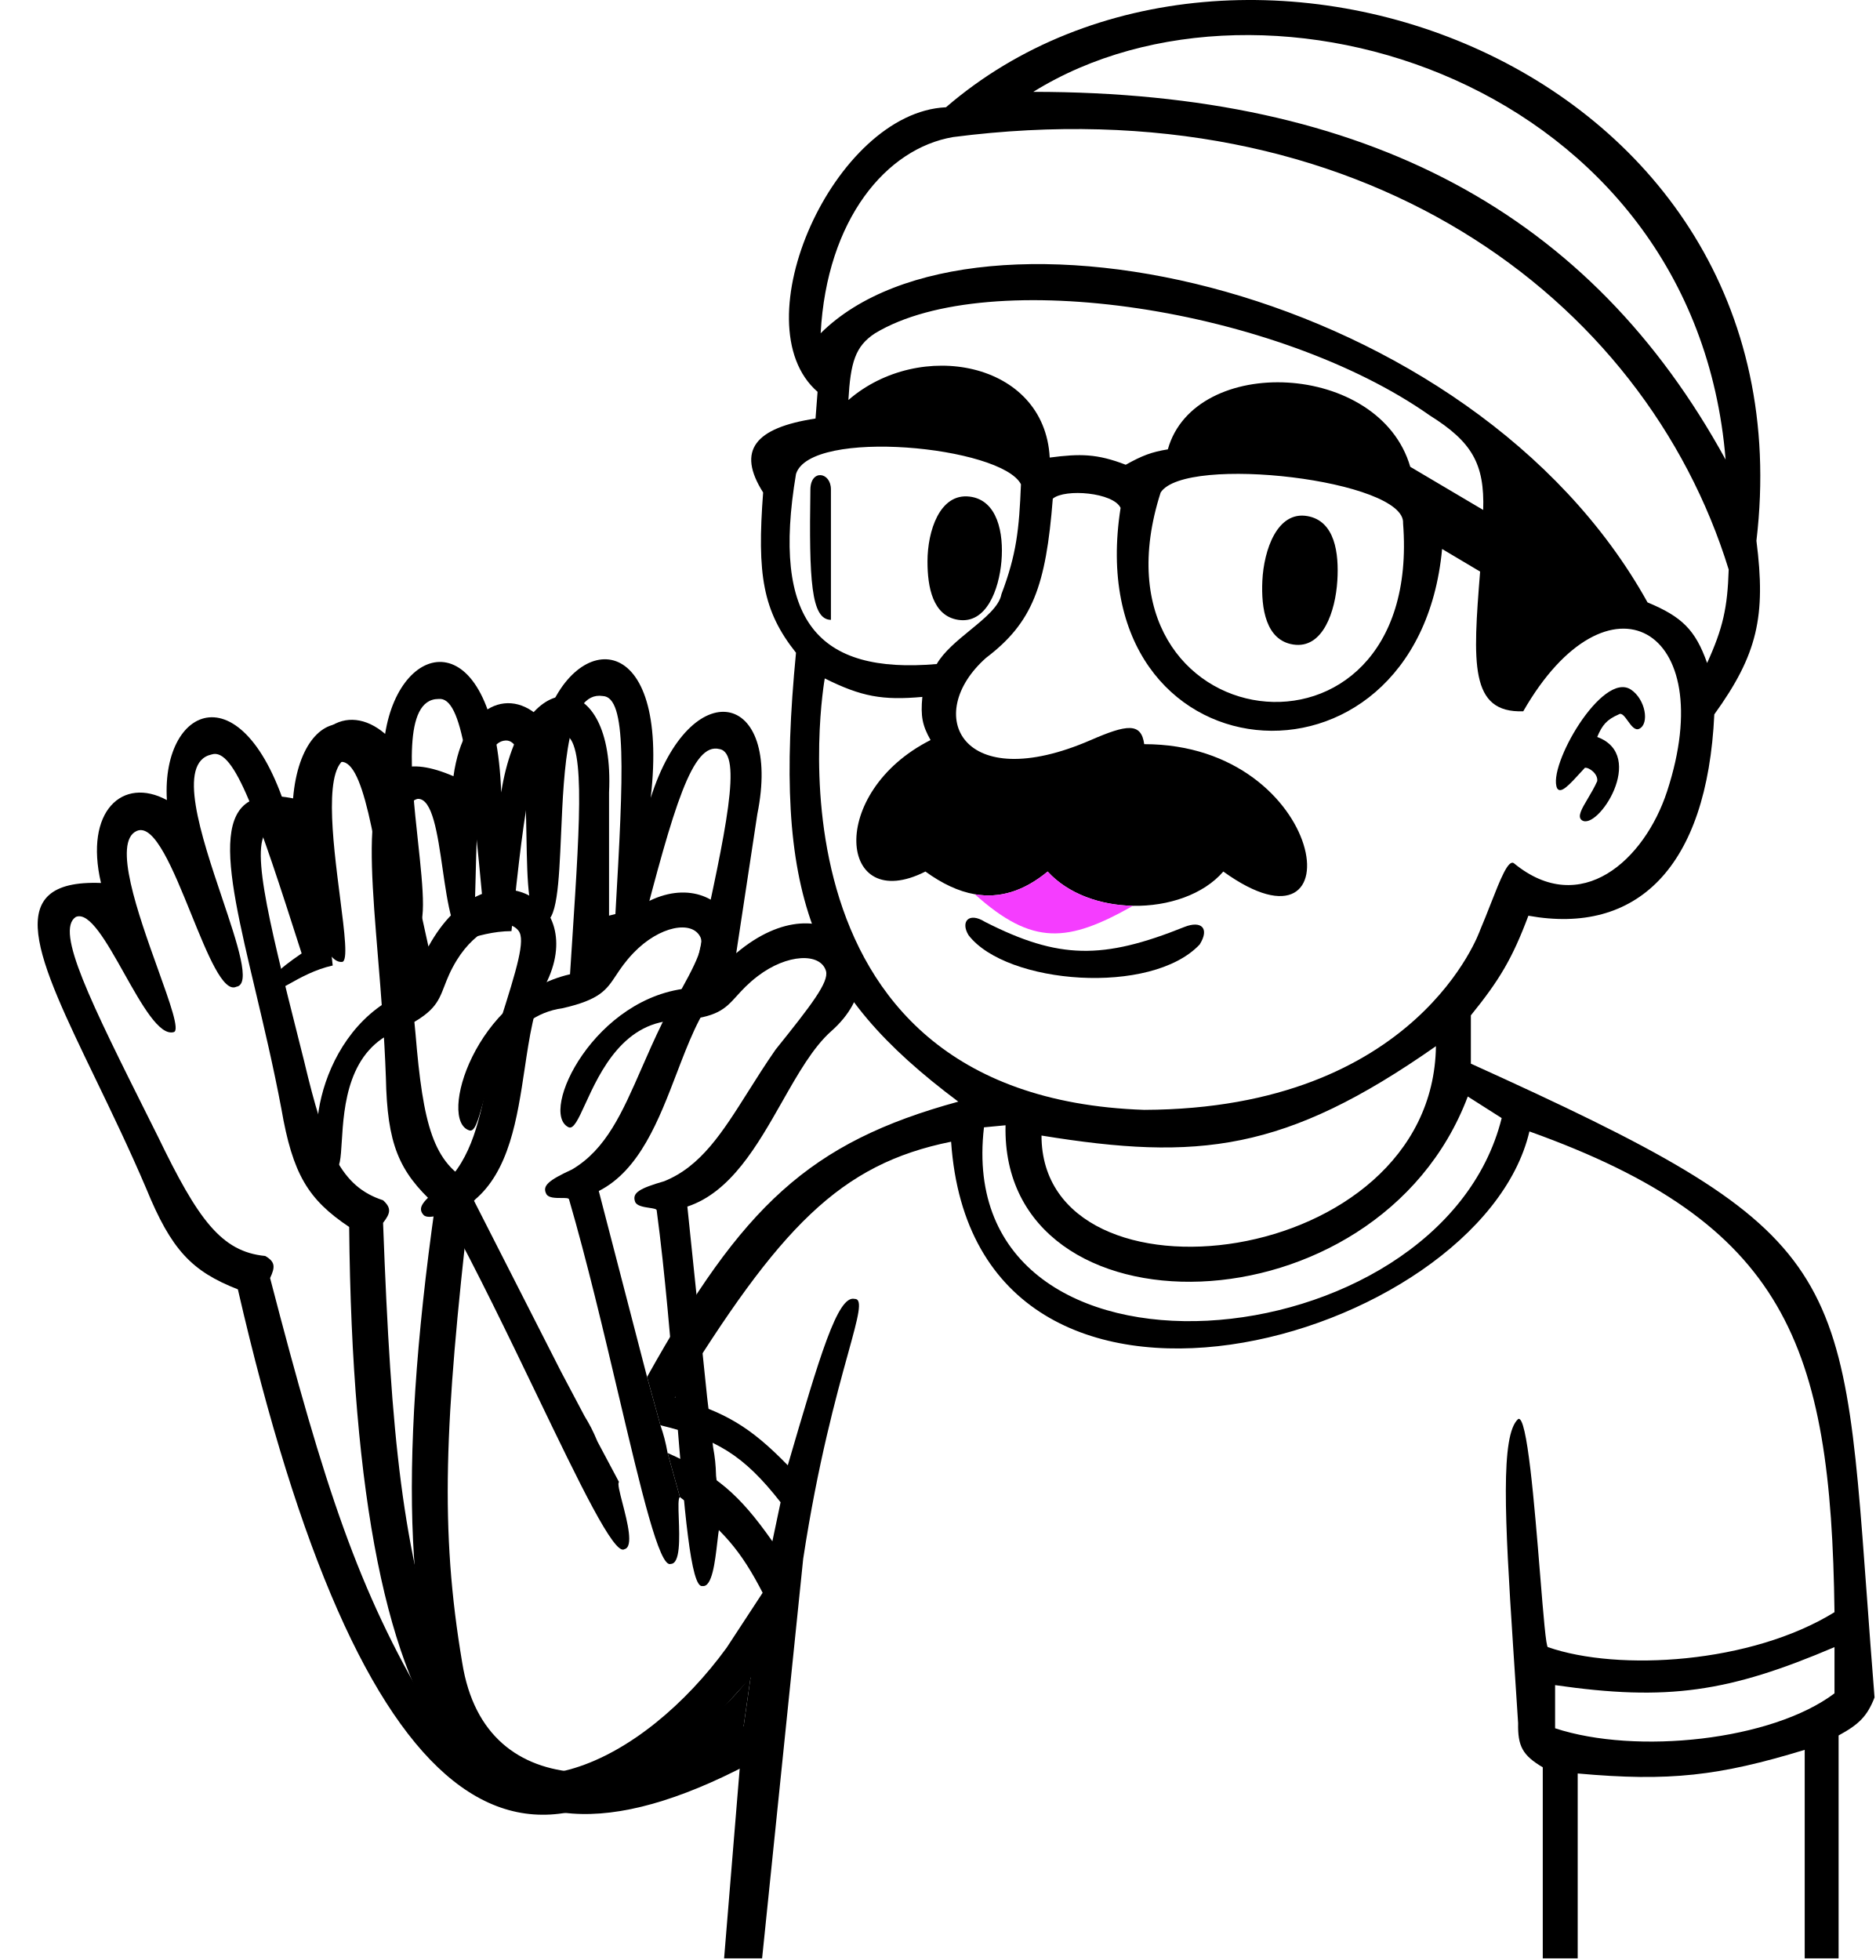
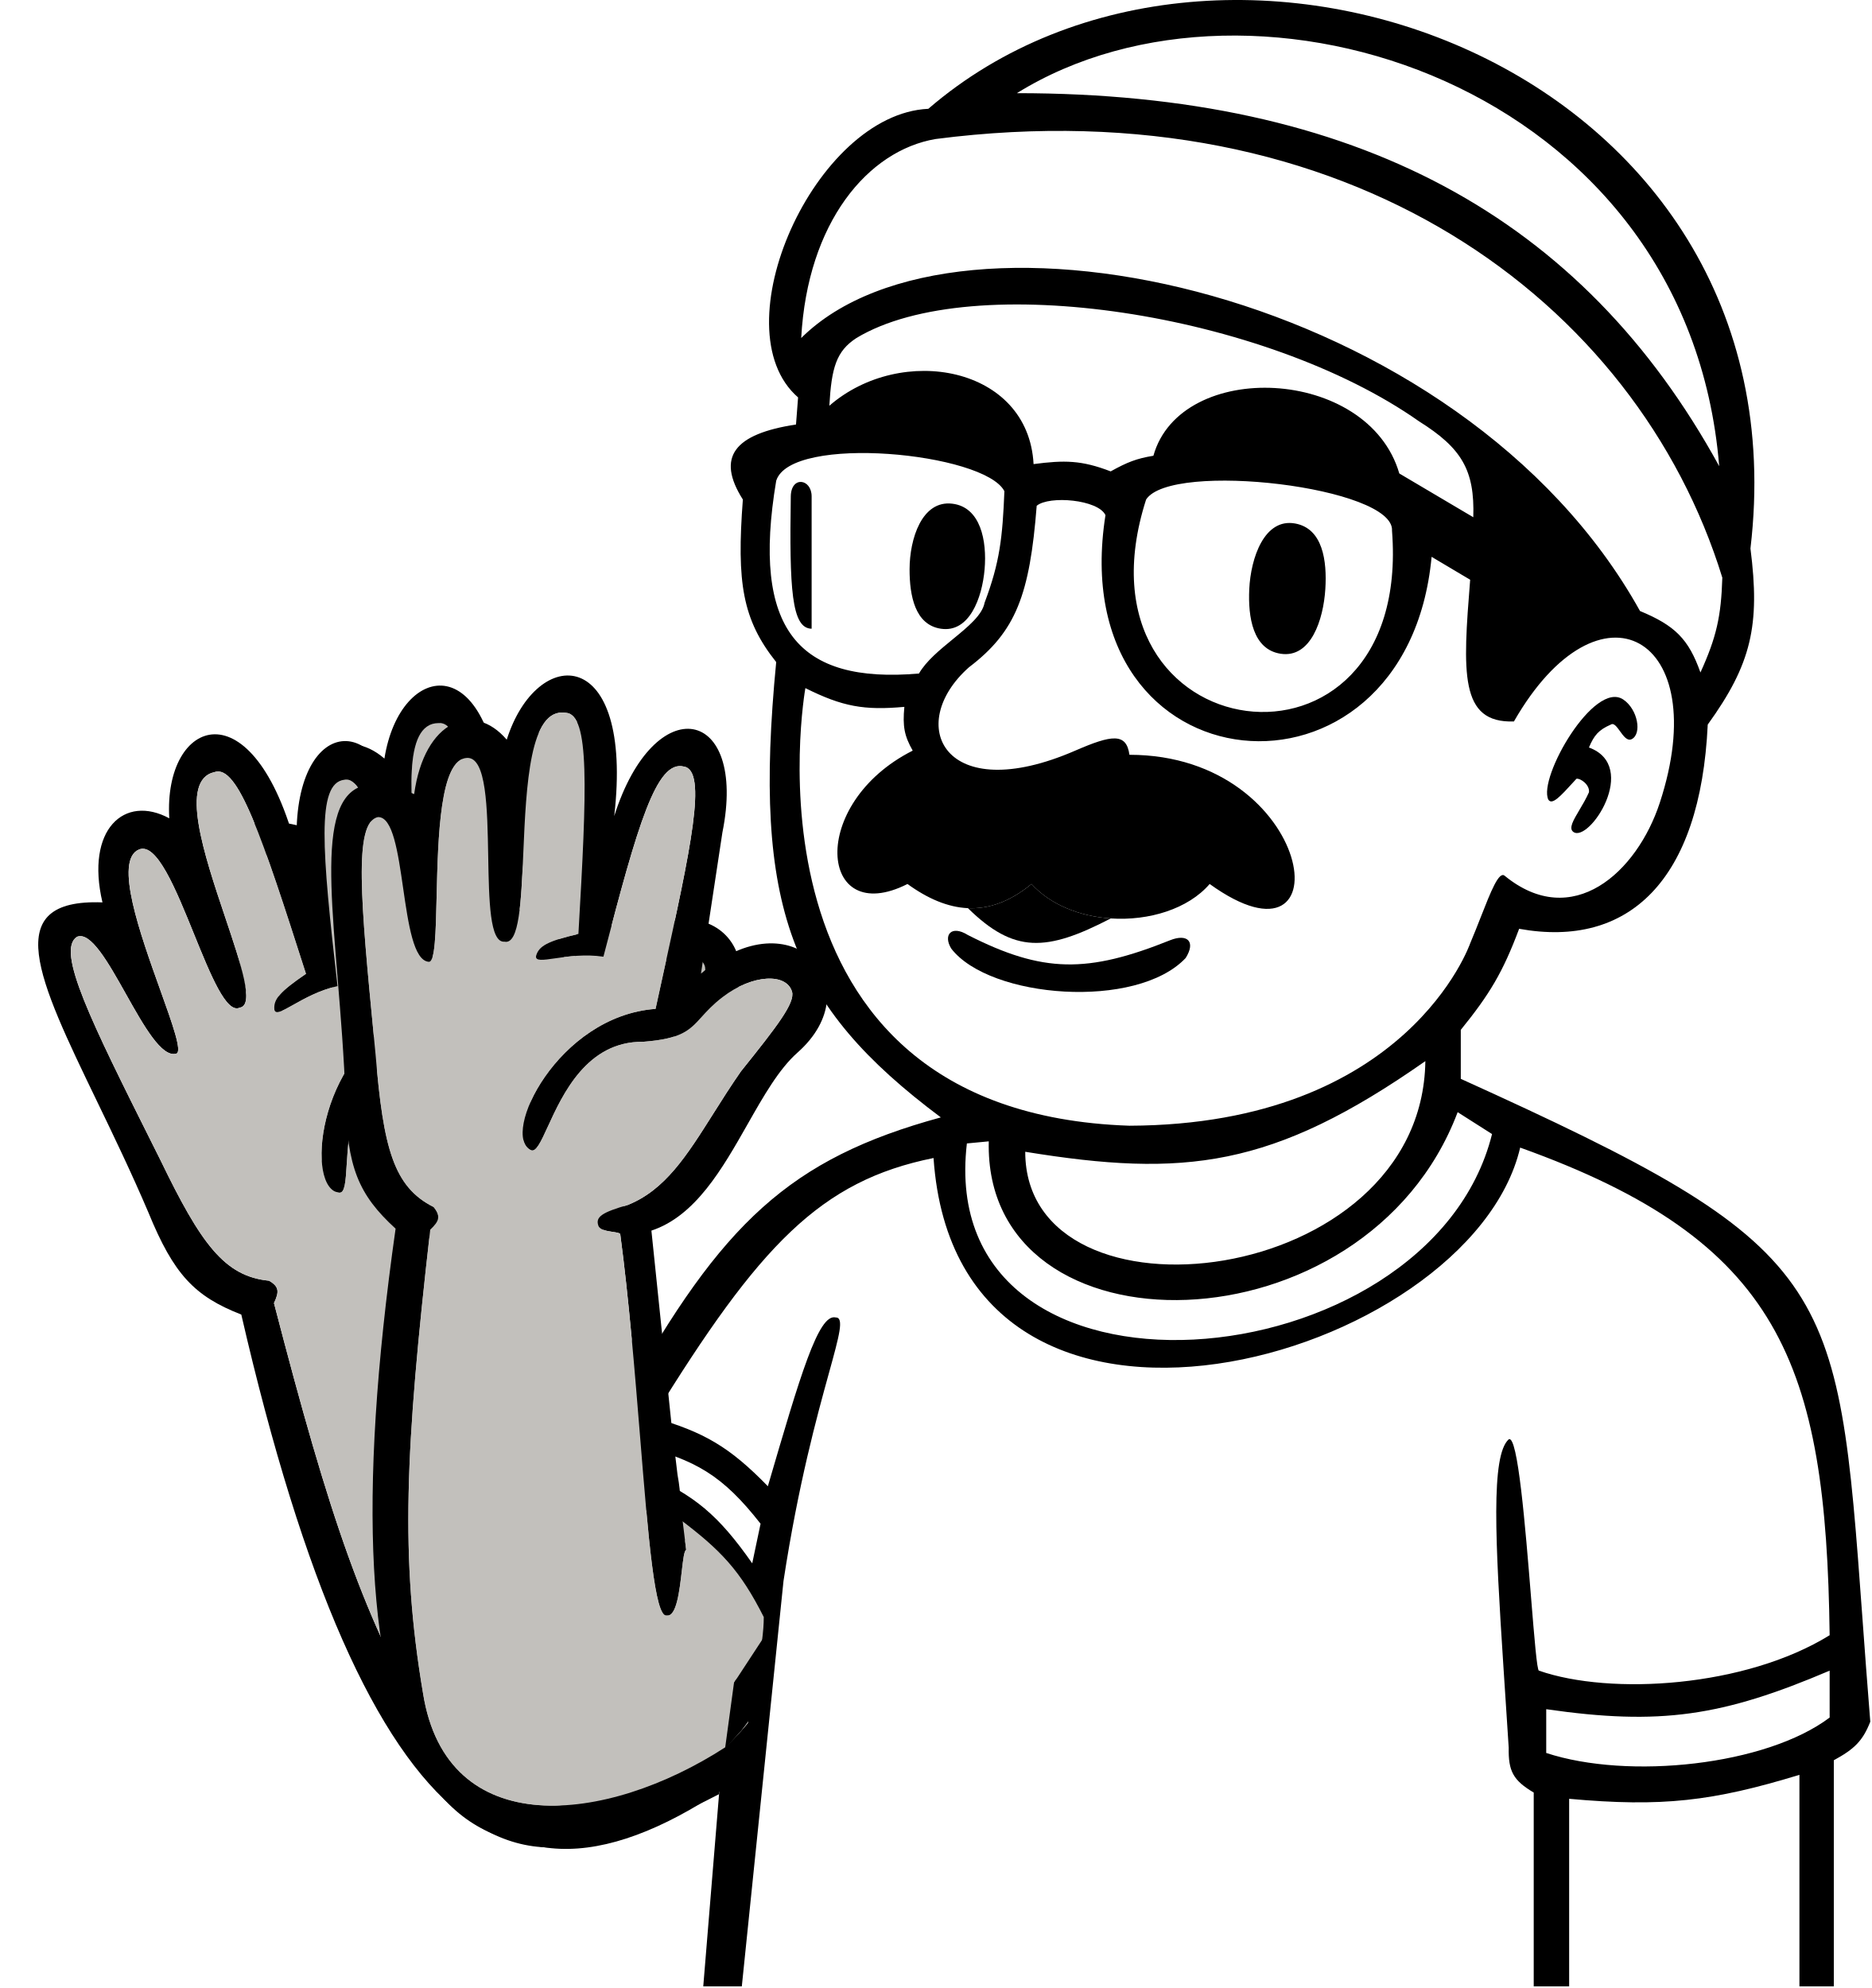
- <svg xmlns="http://www.w3.org/2000/svg" width="913" height="954" viewBox="0 0 913 954" fill="none">
-   <path fill-rule="evenodd" clip-rule="evenodd" d="M73.222 545.903C73.215 545.889 73.208 545.875 73.201 545.861L73.222 545.903Z" fill="#FF0000" />
-   <path id="left-hand" d="M142.543 405.108C138.645 340.943 183.509 333.105 193.814 393.811L208.553 460.706C236.683 409.452 287.341 437.201 265.41 479.409C259.913 489.989 257.704 504.733 255.393 520.158C251.767 544.355 247.89 570.23 230.676 584.341L273.099 667.664L284.503 689.213C287.141 693.565 288.592 696.334 290.826 701.644L301.312 721.349C300.493 721.906 301.618 726.257 303.004 731.617C305.387 740.835 308.542 753.036 303.911 754.056C299.046 757.297 282.186 722.28 261.267 678.831C247.629 650.505 232.266 618.595 217.375 591.366C217.046 590.814 215.518 591.153 213.659 591.565C210.942 592.167 207.517 592.925 206.095 591.291C203.081 587.829 205.64 584.538 215.72 576.883C229.821 563.731 233.588 544.693 238.179 521.491C239.672 513.945 241.252 505.958 243.304 497.59C251.728 471.17 255.801 457.566 252.44 453.081C246.705 445.641 231.76 452.006 222.316 467.399C219.219 472.446 217.657 476.49 216.303 479.998C213.209 488.012 211.196 493.225 194.434 501.19C169.159 510.566 167.416 538.618 166.362 555.592C165.856 563.729 165.509 569.32 162.803 569.087C146.624 567.692 151.639 504.478 194.301 484.323C193.386 478.397 192.505 472.641 191.653 467.069C182.483 407.097 176.593 368.579 165.219 370.925C151.727 372.511 154.52 404.849 161.95 469.948C153.334 471.846 145.971 475.988 140.656 478.977C135.428 481.918 132.18 483.744 131.668 481.228C131.179 476.313 134.216 472.667 146.83 464.064C125.586 397.7 114.106 363.469 102.966 367.234C85.889 370.997 97.902 406.722 108.092 437.028C115.676 459.582 122.25 479.134 115.074 480.277C108.672 483.399 101.067 464.635 93.086 444.944C84.352 423.397 75.168 400.739 66.618 404.427C54.601 409.609 67.295 445.014 76.894 471.786C82.805 488.274 87.543 501.488 84.61 502.349C77.633 504.399 68.989 488.997 60.447 473.779C51.919 458.583 43.494 443.571 36.932 446.295C26.683 452.847 44.084 487.642 73.148 545.756L73.157 545.774L73.183 545.827L73.201 545.861L73.222 545.903C74.419 548.298 75.637 550.732 76.873 553.205C96.388 593.562 107.666 609.245 129.103 611.328C134.044 614.187 133.987 616.723 131.47 622.07C158.222 725.038 174.526 774.09 208.215 830.949C244.547 893.599 313.703 857 353.703 802L372.703 773L372.703 808.5L355.844 827.092C255.961 940.747 175.253 885.828 115.788 627.574C93.28 618.777 83.375 608.322 71.188 578.522C63.057 559.444 54.383 541.47 46.462 525.056C18.237 466.572 -0.422 427.909 49.165 429.776C40.929 394.727 59.724 377.786 81.233 389.43C78.336 341.429 121.753 324.695 142.543 405.108Z" fill="black" />
-   <path fill-rule="evenodd" clip-rule="evenodd" d="M479.465 448.71C471.465 443.71 467.465 448.71 471.465 455.21C489.965 479.21 560.465 484.71 583.965 459.71C588.965 451.71 584.647 447.93 576.465 451.21C536.778 467.119 515.445 467.013 479.465 448.71ZM793.965 335.71C779.965 326.21 752.965 373.21 757.965 383.71C759.758 386.551 763.735 382.188 770.15 375.151C770.577 374.682 771.016 374.201 771.465 373.71C773.516 373.416 777.965 376.71 777.465 380.21C776.103 383.274 774.394 386.155 772.869 388.724C769.916 393.701 767.657 397.507 769.965 399.21C777.465 404.71 801.965 367.71 777.465 358.71C779.955 352.792 782.134 350.264 787.965 347.71C789.389 346.761 790.813 348.74 792.343 350.868C794.038 353.223 795.863 355.761 797.965 354.71C802.965 352.21 800.965 340.46 793.965 335.71ZM636.465 251.21C621.698 248.549 615.177 267.722 614.465 282.71C613.827 296.144 616.179 311.624 629.465 313.71C644.019 315.995 650.031 297.413 650.965 282.71C651.823 269.195 649.792 253.611 636.465 251.21ZM404.465 238.21V301.71C394.791 301.56 393.794 282.592 394.465 238.21C394.616 228.21 404.465 229.71 404.465 238.21ZM737.3 813.142L737.293 813.045L737.276 812.774C737.002 808.611 736.734 804.534 736.473 800.545C736.741 804.652 737.017 808.852 737.3 813.143V813.142ZM451.465 273.21C451.48 258.533 457.393 239.958 471.965 241.71C485.577 243.347 488.647 259.551 487.465 273.21C486.273 286.984 480.134 303.783 466.465 301.71C454.03 299.824 451.452 285.787 451.465 273.21Z" fill="black" />
-   <path fill-rule="evenodd" clip-rule="evenodd" d="M145.971 508.293C145.967 508.278 145.963 508.263 145.959 508.248L145.971 508.293Z" fill="black" />
-   <path fill-rule="evenodd" clip-rule="evenodd" d="M314.965 670.212L321.465 693.71C348.672 700.395 361.835 708.024 379.965 731.21C379.01 735.705 378.303 739.074 377.467 743.058C377.022 745.18 376.54 747.476 375.965 750.21C359.659 726.957 348.43 717.655 324.965 707.21L330.965 728.71C351.801 744.369 360.598 754.553 371.465 775.71C370.344 792.07 368.914 800.754 365.465 815.71L361.465 843.71L352.465 953.21H370.965L390.965 758.71C398.078 712.086 407.096 679.441 412.741 659.006C417.811 640.654 420.16 632.149 415.965 632.21C407.712 630.318 399.006 660.06 383.465 713.21C365.073 694.344 352.954 687.267 328.465 680.21C379.466 597.303 408.771 566.657 462.965 555.71C474.465 723.21 720.465 653.21 744.465 550.71C869.135 595.393 891.299 653.878 892.965 784.71C852.465 809.71 787.965 813.71 753.465 801.71C752.54 801.71 751.261 785.965 749.666 766.33L749.666 766.324L749.665 766.319L749.665 766.317C746.951 732.893 743.322 688.205 738.965 690.71C730.363 698.461 732.457 738.951 736.473 800.545C736.734 804.534 737.002 808.611 737.276 812.774L737.293 813.045L737.3 813.142V813.143L737.301 813.166C737.84 821.359 738.401 829.882 738.965 838.71C738.749 849.914 741.094 854.367 750.965 860.21V953.21H767.965V863.21C812.666 867.245 836.802 864.407 878.465 851.71V953.21H894.965V844.71C904.785 839.361 908.841 835.459 912.465 826.21C911.02 808.312 909.82 791.871 908.714 776.713C896.812 613.601 895.757 599.143 715.965 517.71V494.21C729.83 477.099 736.136 466.594 743.965 445.71C796.465 455.21 830.965 422.71 834.465 347.71C855.453 318.619 859.679 300.051 854.965 263.213C882.465 30.71 601.965 -69.788 460.465 52.212C405.965 54.712 359.965 157.712 397.965 190.712L396.965 203.712C367.465 208.212 358.465 219.212 371.465 239.712C368.432 279.638 371.261 297.362 387.465 317.713C376.037 435.613 394.585 482.444 466.465 536.212C393.828 556.046 361.381 587.095 314.965 670.212ZM756.965 820.21V841.21C796.465 854.21 862.465 847.21 892.965 824.21V801.71C841.393 823.691 811.638 828.107 756.965 820.21ZM478.965 548.71L489.465 547.71C486.965 652.71 670.465 650.21 714.465 533.71L730.965 544.21C700.965 664.71 462.965 685.21 478.965 548.71ZM506.965 552.71C583.314 565.142 625.591 560.594 698.965 509.21C697.465 618.71 506.965 640.21 506.965 552.71ZM502.965 44.71C665.965 44.71 774.465 104.21 839.965 223.71C824.965 40.21 616.465 -25.79 502.965 44.71ZM830.965 322.71C825.262 306.631 818.748 300.175 801.965 293.21C716.465 139.21 474.465 87.71 399.465 162.21C402.465 106.71 431.465 72.21 463.965 66.71C661.465 41.21 800.465 144.21 841.465 277.21C840.897 295.827 838.631 305.849 830.965 322.71ZM721.965 248.21C722.698 225.646 716.413 215.035 695.965 202.21C621.965 150.083 481.465 128.71 425.965 162.21C416.248 168.535 414.009 176.487 412.965 194.71C447.465 164.71 508.465 175.71 510.965 222.71C525.769 220.774 533.941 220.804 547.965 226.21C556.025 221.726 560.503 220.013 568.465 218.71C581.465 172.21 671.465 175.71 686.465 227.21L721.965 248.21ZM455.965 323.21C397.965 328.21 375.465 302.21 387.465 230.71C394.465 208.21 487.465 217.21 496.965 235.71C496.071 257.768 494.809 269.815 487.465 289.21C486.387 295.137 479.503 300.774 472.21 306.746C465.967 311.857 459.424 317.215 455.965 323.21ZM564.965 239.712C577.015 221.066 684.465 233.71 682.965 254.71C692.965 383.71 525.965 361.21 564.965 239.712ZM512.465 242.71C518.465 237.71 541.965 239.712 545.465 247.21C524.465 380.71 689.965 395.21 701.965 267.21L720.465 278.21C716.941 322.641 715.241 347.131 741.465 346.21C782.465 274.71 837.683 305.21 811.465 385.21C800.486 418.71 769.465 446.874 736.965 420.21C734.202 418.075 730.372 427.833 725.628 439.918C724.011 444.038 722.288 448.428 720.465 452.71C720.465 452.71 690.465 539.71 556.965 540.21C364.965 533.71 401.465 330.21 401.465 330.21C419.343 339.138 429.687 340.946 448.965 339.21C448.063 348.61 448.97 353.151 452.965 360.21C402.465 385.71 407.965 445.71 450.465 424.21C458.536 430.062 466.526 433.877 474.5 435.263C486.285 437.311 498.036 434.051 509.965 424.21C520.007 435.208 535.765 440.604 551.5 440.89C568.67 441.202 585.811 435.429 595.465 424.21C661.465 471.71 646.465 362.21 556.965 362.21C555.508 351.556 548.519 352.585 530.965 360.21C467.965 387.575 448.965 347.71 479.965 320.21C502.532 303.081 509.122 285.415 512.465 242.71Z" fill="black" />
-   <path id="middle-hand" d="M296.465 385.713C299.465 324.212 253.965 322.213 243.965 385.713C240.965 302.71 194.965 309.71 187.465 357.21C168.965 341.21 146.965 353.71 147.466 389.71C99.442 377.216 109.345 418.989 124.324 482.177C128.528 499.91 133.131 519.33 136.966 539.71C142.455 571.435 149.878 583.776 169.966 597.21C172.466 862.21 239.466 933.21 361.465 843.71L365.465 815.71C322.965 872.21 238.465 884.71 216.465 815.71C195.8 752.934 190.433 701.522 186.465 595.21C190.074 590.53 190.675 588.065 186.465 584.21C165.978 577.563 158.339 559.821 147.965 516.21C147.29 513.529 146.625 510.89 145.971 508.293L145.959 508.248L145.95 508.21L145.935 508.153L145.93 508.133C130.053 445.127 120.546 407.402 131.965 403.21C138.96 401.961 143.957 418.435 149.016 435.109C154.082 451.809 159.209 468.71 166.465 468.21C169.514 468 167.731 454.076 165.506 436.703C161.892 408.493 157.114 371.185 169.965 368.71C179.108 366.949 183.202 391.052 187.094 413.973C190.651 434.921 194.041 454.881 200.965 453.21C208.218 453.638 206.005 433.129 203.452 409.472C200.022 377.683 195.978 340.21 213.465 340.21C225.154 338.93 228.999 374.83 235.465 444.21C221.295 449.898 217.545 452.805 216.965 457.71C216.924 460.277 220.488 459.192 226.227 457.446C232.061 455.67 240.142 453.21 248.965 453.21C255.717 388.038 259.948 355.856 273.465 357.21C285.078 357.366 282.541 396.25 278.592 456.79C278.225 462.414 277.846 468.226 277.465 474.21C231.465 484.713 212.965 545.366 228.465 550.21C231.057 551.02 232.6 545.635 234.844 537.797C239.526 521.448 247.265 494.428 273.965 490.71C292.049 486.539 295.136 481.881 299.882 474.721C301.959 471.586 304.354 467.973 308.465 463.71C321.001 450.71 336.965 447.71 340.965 456.21C343.282 461.313 336.376 473.722 322.465 497.71C318.661 505.441 315.399 512.9 312.317 519.949C302.841 541.619 295.066 559.4 278.465 569.21C266.974 574.517 263.767 577.18 265.965 581.21C267.002 583.112 270.509 583.108 273.292 583.105C275.197 583.102 276.762 583.101 276.965 583.71C285.647 613.506 293.784 647.974 301.007 678.571C312.087 725.504 321.017 763.329 326.465 761.21C331.207 761.21 330.752 748.616 330.408 739.102C330.208 733.569 330.046 729.078 330.965 728.71L324.965 707.21C323.925 701.544 323.104 698.528 321.465 693.71L314.965 670.212L291.465 579.712C311.313 569.636 320.667 545.201 329.414 522.351C334.99 507.784 340.32 493.861 347.965 484.713C378.465 448.213 334.965 410.213 296.465 454.213V385.713Z" fill="black" />
-   <path id="open-mouth" d="M509.965 424.21C498.036 434.051 486.285 437.311 474.5 435.263C502.707 460.578 519.814 458.794 551.5 440.89C535.765 440.604 520.007 435.208 509.965 424.21Z" fill="#F53DFF" />
-   <path fill-rule="evenodd" clip-rule="evenodd" d="M201.456 494.827C201.454 494.812 201.453 494.796 201.451 494.781L201.456 494.827Z" fill="#60BA1C" />
-   <path id="right-hand" fill-rule="evenodd" clip-rule="evenodd" d="M316.742 388.348C336.162 327.068 380.846 335.876 368.647 396.23L358.364 463.953C403.033 426.231 440.335 470.331 404.701 501.839C395.769 509.736 388.41 522.701 380.71 536.265C368.631 557.543 355.715 580.297 334.579 587.279L344.227 680.282L347.125 704.489C348.023 709.498 348.382 712.604 348.559 718.361L351.263 740.519C350.299 740.744 349.785 745.209 349.152 750.709C348.064 760.167 346.623 772.687 341.935 771.975C336.23 773.251 333.08 734.515 329.172 686.45C326.624 655.116 323.754 619.817 319.643 589.055C319.534 588.422 317.986 588.189 316.103 587.905C313.351 587.491 309.883 586.968 309.143 584.932C307.575 580.618 311.145 578.466 323.303 574.945C341.188 567.738 351.545 551.326 364.167 531.324C368.272 524.818 372.617 517.932 377.539 510.86C394.894 489.233 403.584 478.001 402.059 472.608C399.381 463.604 383.147 464.173 368.801 475.144C364.098 478.741 361.187 481.955 358.663 484.741C352.896 491.108 349.144 495.249 330.639 496.659C303.683 496.326 291.976 521.878 284.893 537.339C281.497 544.751 279.164 549.844 276.722 548.654C262.125 541.538 289.521 484.349 336.576 480.871C337.852 475.012 339.099 469.323 340.306 463.818C353.299 404.557 361.645 366.495 350.187 364.597C337.026 361.229 328.012 392.41 311.552 455.83C302.829 454.506 294.47 455.725 288.436 456.605C282.5 457.47 278.813 458.008 279.239 455.475C280.55 450.713 284.693 448.402 299.556 444.906C303.58 375.341 305.167 339.271 293.419 338.782C276.13 336.156 274.503 373.812 273.122 405.756C272.094 429.528 271.203 450.136 264.096 448.624C257 449.237 256.645 428.994 256.273 407.75C255.866 384.504 255.438 360.059 246.133 360.428C233.057 360.946 232.18 398.548 231.517 426.981C231.109 444.492 230.781 458.525 227.735 458.275C220.487 457.68 217.955 440.201 215.453 422.93C212.955 405.685 210.487 388.647 203.384 388.832C191.466 391.263 195.201 429.987 201.44 494.663L201.442 494.683L201.448 494.742L201.451 494.781L201.456 494.827C201.713 497.492 201.974 500.201 202.239 502.954C205.948 547.628 210.837 566.316 230.094 575.963C233.678 580.407 232.713 582.753 228.442 586.838C216.406 692.541 213.994 744.176 225 809.343C236.391 880.864 314.08 871.561 371.172 834.609L364.153 858.794C230.1 928.965 174.519 848.711 211.831 586.339C193.987 570.042 188.501 556.725 187.837 524.536C187.105 503.811 185.469 483.92 183.975 465.757C178.652 401.037 175.133 358.251 220.737 377.812C225.646 342.145 249.273 333.09 265.161 351.686C279.707 305.85 326.237 305.835 316.742 388.348Z" fill="black" />
+ <svg xmlns="http://www.w3.org/2000/svg" width="898" height="954" viewBox="0 0 898 954" fill="none">
+   <path fill-rule="evenodd" clip-rule="evenodd" d="M451.463 536.212C378.826 556.046 346.379 587.095 299.963 670.212C295.039 677.658 291.527 683.702 288.675 689.864C285.473 696.78 283.102 703.845 280.498 713.21C286.23 714.615 290.919 715.949 295.394 717.654C301.861 720.117 307.882 723.356 315.963 728.71C336.799 744.369 345.596 754.553 356.463 775.71L360.963 750.21C344.657 726.957 333.428 717.655 309.963 707.21L301.498 705L306.463 693.71C333.67 700.395 346.833 708.024 364.963 731.21C364.008 735.705 363.301 739.074 362.465 743.058C362.02 745.18 361.538 747.476 360.963 750.21L356.463 775.71C355.342 792.07 353.912 800.754 350.463 815.71L346.463 843.71L337.463 953.21H355.963L375.963 758.71C383.076 712.086 392.094 679.441 397.739 659.006C402.809 640.654 405.158 632.149 400.963 632.21C392.71 630.318 384.004 660.06 368.463 713.21C350.071 694.344 337.952 687.267 313.463 680.21C364.464 597.303 393.769 566.657 447.963 555.71C459.463 723.21 705.463 653.21 729.463 550.71C854.133 595.393 876.297 653.878 877.963 784.71C837.463 809.71 772.963 813.71 738.463 801.71C737.538 801.71 736.259 785.965 734.664 766.33L734.664 766.324L734.663 766.319L734.663 766.317C731.949 732.893 728.32 688.205 723.963 690.71C715.361 698.461 717.455 738.951 721.471 800.545C721.615 802.75 721.761 804.981 721.91 807.239C722.03 809.067 722.151 810.912 722.274 812.774L722.291 813.045L722.298 813.142V813.143L722.299 813.166C722.838 821.359 723.399 829.882 723.963 838.71C723.747 849.914 726.092 854.367 735.963 860.21V953.21H752.963V863.21C797.664 867.245 821.8 864.407 863.463 851.71V953.21H879.963V844.71C889.783 839.361 893.839 835.459 897.463 826.21C896.018 808.312 894.818 791.871 893.712 776.713C881.81 613.601 880.755 599.143 700.963 517.71V494.21C714.828 477.099 721.134 466.594 728.963 445.71C781.463 455.21 815.963 422.71 819.463 347.71C840.451 318.619 844.677 300.051 839.963 263.213C867.463 30.71 586.963 -69.788 445.463 52.212C390.963 54.712 344.963 157.712 382.963 190.712L381.963 203.712C352.463 208.212 343.463 219.212 356.463 239.712C353.43 279.638 356.259 297.362 372.463 317.713C361.035 435.613 379.583 482.444 451.463 536.212ZM741.963 841.21V820.21C796.636 828.107 826.391 823.691 877.963 801.71V824.21C847.463 847.21 781.463 854.21 741.963 841.21ZM474.463 547.71L463.963 548.71C447.963 685.21 685.963 664.71 715.963 544.21L699.463 533.71C655.463 650.21 471.963 652.71 474.463 547.71ZM491.963 552.71C568.312 565.142 610.589 560.594 683.963 509.21C682.463 618.71 491.963 640.21 491.963 552.71ZM487.963 44.71C650.963 44.71 759.463 104.21 824.963 223.71C809.963 40.21 601.463 -25.79 487.963 44.71ZM786.963 293.21C803.746 300.175 810.261 306.631 815.963 322.71C823.629 305.849 825.895 295.827 826.463 277.21C785.463 144.21 646.463 41.21 448.963 66.71C416.463 72.21 387.463 106.71 384.463 162.21C459.463 87.71 701.463 139.21 786.963 293.21ZM680.963 202.21C701.411 215.035 707.696 225.646 706.963 248.21L671.463 227.21C656.463 175.71 566.463 172.21 553.463 218.71C545.501 220.013 541.023 221.726 532.963 226.21C518.939 220.804 510.767 220.774 495.963 222.71C493.463 175.71 432.463 164.71 397.963 194.71C399.007 176.487 401.246 168.535 410.963 162.21C466.463 128.71 606.963 150.083 680.963 202.21ZM372.463 230.71C360.463 302.21 382.963 328.21 440.963 323.21C444.422 317.215 450.965 311.857 457.208 306.746C464.501 300.774 471.385 295.137 472.463 289.21C479.807 269.815 481.069 257.768 481.963 235.71C472.463 217.21 379.463 208.21 372.463 230.71ZM549.963 239.712C562.014 221.066 669.463 233.71 667.963 254.71C677.963 383.71 510.963 361.21 549.963 239.712ZM530.463 247.21C526.963 239.712 503.463 237.71 497.463 242.71C494.12 285.415 487.53 303.081 464.963 320.21C433.963 347.71 452.963 387.575 515.963 360.21C533.517 352.585 540.506 351.556 541.963 362.21C631.463 362.21 646.463 471.71 580.463 424.21C570.153 436.191 551.304 441.962 533 440.742C518.458 439.773 504.26 434.393 494.963 424.21C484.71 432.669 474.588 436.266 464.463 435.809C454.838 435.374 445.21 431.276 435.463 424.21C392.963 445.71 387.463 385.71 437.963 360.21C433.968 353.151 433.061 348.61 433.963 339.21C414.685 340.946 404.341 339.138 386.463 330.21C386.463 330.21 349.963 533.71 541.963 540.21C675.463 539.71 705.463 452.71 705.463 452.71C707.286 448.428 709.009 444.038 710.626 439.918C715.37 427.833 719.2 418.075 721.963 420.21C754.463 446.874 785.484 418.71 796.463 385.21C822.681 305.21 767.463 274.71 726.463 346.21C700.239 347.131 701.939 322.641 705.463 278.21L686.963 267.21C674.963 395.21 509.463 380.71 530.463 247.21Z" fill="black" />
+   <path id="mouth" d="M494.963 424.21C484.71 432.669 474.588 436.266 464.463 435.809C486.572 457.493 501.996 456.834 533 440.742C518.458 439.773 504.26 434.393 494.963 424.21Z" fill="black" />
+   <path fill-rule="evenodd" clip-rule="evenodd" d="M742.963 383.71C737.963 373.21 764.963 326.21 778.963 335.71C785.963 340.46 787.963 352.21 782.963 354.71C780.861 355.761 779.036 353.223 777.341 350.868C775.811 348.74 774.387 346.761 772.963 347.71C767.132 350.264 764.953 352.792 762.463 358.71C786.963 367.71 762.463 404.71 754.963 399.21C752.655 397.507 754.914 393.701 757.867 388.724C759.392 386.155 761.101 383.274 762.463 380.21C762.963 376.71 758.514 373.416 756.463 373.71C756.02 374.194 755.588 374.669 755.166 375.131L755.148 375.151C748.733 382.188 744.756 386.551 742.963 383.71ZM599.463 282.71C600.175 267.722 606.696 248.549 621.463 251.21C634.791 253.611 636.822 269.195 635.963 282.71C635.029 297.413 629.018 315.995 614.463 313.71C601.177 311.624 598.825 296.144 599.463 282.71ZM379.463 238.21C378.792 282.592 379.79 301.56 389.463 301.71V238.21C389.463 229.71 379.614 228.21 379.463 238.21ZM456.963 241.71C442.391 239.958 436.478 258.533 436.463 273.21C436.45 285.787 439.028 299.824 451.463 301.71C465.132 303.783 471.271 286.984 472.463 273.21C473.645 259.551 470.575 243.347 456.963 241.71ZM722.291 813.045L722.298 813.142V813.143C722.167 811.155 722.038 809.187 721.91 807.239C722.03 809.067 722.151 810.912 722.274 812.774L722.291 813.045Z" fill="black" />
+   <path d="M456.463 455.21C452.463 448.71 456.463 443.71 464.463 448.71C500.443 467.013 521.776 467.119 561.463 451.21C569.645 447.93 573.963 451.71 568.963 459.71C545.463 484.71 474.963 479.21 456.463 455.21Z" fill="black" />
+   <path fill-rule="evenodd" clip-rule="evenodd" d="M142.971 515.106C142.967 515.091 142.963 515.076 142.959 515.061L142.971 515.106Z" fill="black" />
+   <path id="middle-hand" d="M183.465 602.023C187.433 708.335 192.8 759.747 213.465 822.523C234.871 889.661 315.45 879.638 358.934 827C361.5 808 366.5 790 366.5 776C355.2 753.557 345.787 743.809 326.145 729L327.965 735.523C327.046 735.89 327.208 740.382 327.408 745.914C327.752 755.429 328.207 768.023 323.465 768.023C318.017 770.142 309.087 732.317 298.007 685.384C290.784 654.787 282.647 620.319 273.965 590.523C273.762 589.913 272.197 589.915 270.292 589.917C267.509 589.921 264.002 589.925 262.965 588.023C260.767 583.993 263.974 581.33 275.465 576.023C292.066 566.213 299.841 548.432 309.317 526.761C312.399 519.713 315.661 512.254 319.465 504.523C333.376 480.535 340.282 468.126 337.965 463.023C333.965 454.523 318.001 457.523 305.465 470.523C301.354 474.785 298.959 478.399 296.882 481.534C292.136 488.694 289.049 493.351 270.965 497.523C244.265 501.241 236.526 528.261 231.844 544.61C229.6 552.448 228.057 557.833 225.465 557.023C209.965 552.179 228.465 491.525 274.465 481.023C274.846 475.038 275.225 469.227 275.592 463.603C279.541 403.063 282.078 364.179 270.465 364.023C256.948 362.669 252.717 394.85 245.965 460.023C237.142 460.023 229.061 462.483 223.227 464.259C217.488 466.005 213.924 467.09 213.965 464.523C214.545 459.618 218.295 456.711 232.465 451.023C225.999 381.643 222.154 345.743 210.465 347.023C192.978 347.023 197.022 384.496 200.452 416.285C203.005 439.942 205.218 460.451 197.965 460.023C191.041 461.694 187.651 441.734 184.094 420.786C180.202 397.865 176.108 373.761 166.965 375.523C154.114 377.998 158.892 415.305 162.506 443.515C164.731 460.889 166.514 474.812 163.465 475.023C156.209 475.523 151.082 458.622 146.016 441.922C140.957 425.248 135.96 408.774 128.965 410.023C117.546 414.215 127.053 451.939 142.93 514.946L142.935 514.965L142.95 515.023L142.959 515.061L142.971 515.106C143.625 517.702 144.29 520.341 144.965 523.023C155.339 566.634 162.978 584.376 183.465 591.023C187.675 594.878 187.074 597.343 183.465 602.023Z" fill="#C2C0BC" />
+   <path id="middle-hand" d="M293.465 392.526C296.465 331.025 250.965 329.025 240.965 392.526C237.965 309.523 191.965 316.523 184.465 364.023C165.965 348.023 143.965 360.523 144.466 396.523C96.442 384.029 106.345 425.802 121.324 488.989C125.528 506.723 130.131 526.142 133.966 546.523C139.455 578.247 146.878 590.589 166.966 604.023C169.466 869.023 236.466 940.023 358.465 850.523L362.465 822.523C361.318 824.047 360.14 825.54 358.934 827C315.45 879.638 234.871 889.661 213.465 822.523C192.8 759.747 187.433 708.335 183.465 602.023C187.074 597.343 187.675 594.878 183.465 591.023C162.978 584.376 155.339 566.634 144.965 523.023C144.29 520.341 143.625 517.702 142.971 515.106L142.959 515.061L142.95 515.023L142.935 514.965L142.93 514.946C127.053 451.939 117.546 414.215 128.965 410.023C135.96 408.774 140.957 425.248 146.016 441.922C151.082 458.622 156.209 475.523 163.465 475.023C166.514 474.812 164.731 460.889 162.506 443.515C158.892 415.305 154.114 377.998 166.965 375.523C176.108 373.761 180.202 397.865 184.094 420.786C187.651 441.734 191.041 461.694 197.965 460.023C205.218 460.451 203.005 439.942 200.452 416.285C197.022 384.496 192.978 347.023 210.465 347.023C222.154 345.743 225.999 381.643 232.465 451.023C218.295 456.711 214.545 459.618 213.965 464.523C213.924 467.09 217.488 466.005 223.227 464.259C229.061 462.483 237.142 460.023 245.965 460.023C252.717 394.85 256.948 362.669 270.465 364.023C282.078 364.179 279.541 403.063 275.592 463.603C275.225 469.227 274.846 475.038 274.465 481.023C228.465 491.525 209.965 552.179 225.465 557.023C228.057 557.833 229.6 552.448 231.844 544.61C236.526 528.261 244.265 501.241 270.965 497.523C289.049 493.351 292.136 488.694 296.882 481.534C298.959 478.399 301.354 474.785 305.465 470.523C318.001 457.523 333.965 454.523 337.965 463.023C340.282 468.126 333.376 480.535 319.465 504.523C315.661 512.254 312.399 519.713 309.317 526.761C299.841 548.432 292.066 566.213 275.465 576.023C263.974 581.33 260.767 583.993 262.965 588.023C264.002 589.925 267.509 589.921 270.292 589.917C272.197 589.915 273.762 589.913 273.965 590.523C282.647 620.319 290.784 654.787 298.007 685.384C309.087 732.317 318.017 770.142 323.465 768.023C328.207 768.023 327.752 755.429 327.408 745.914C327.208 740.382 327.046 735.89 327.965 735.523L326.145 729L321.965 714.023C320.925 708.357 320.104 705.341 318.465 700.523L311.965 677.025L288.465 586.525C308.313 576.449 317.667 552.014 326.414 529.164C331.99 514.597 337.32 500.674 344.965 491.525C375.465 455.025 331.965 417.025 293.465 461.025V392.526Z" fill="black" />
+   <path fill-rule="evenodd" clip-rule="evenodd" d="M73.222 549.164C73.215 549.15 73.208 549.136 73.201 549.122L73.222 549.164Z" fill="#FF0000" />
+   <path id="left-hand" d="M142.543 408.369C138.645 344.204 183.509 336.366 193.814 397.072L208.553 463.967C236.683 412.713 287.341 440.462 265.41 482.67C259.913 493.25 257.704 507.993 255.393 523.419C251.767 547.616 247.89 573.491 230.676 587.602L273.099 670.925L284.503 692.474C287.141 696.826 288.592 699.595 290.826 704.905L298.235 718.829L301.312 724.61C300.493 725.167 301.618 729.518 303.004 734.878C305.387 744.095 308.542 756.296 303.911 757.317C299.046 760.558 282.186 725.541 261.267 682.092C247.629 653.766 232.266 621.856 217.375 594.626C217.046 594.075 215.518 594.414 213.659 594.826C210.942 595.428 207.517 596.186 206.095 594.552C203.081 591.089 205.64 587.799 215.72 580.143C229.821 566.991 233.588 547.954 238.179 524.752C239.672 517.205 241.252 509.218 243.304 500.85C251.728 474.43 255.801 460.826 252.44 456.342C246.705 448.901 231.76 455.266 222.316 470.659C219.219 475.707 217.657 479.751 216.303 483.259C213.209 491.273 211.196 496.486 194.434 504.451C169.159 513.827 167.416 541.879 166.362 558.853C165.856 566.99 165.509 572.581 162.803 572.348C146.624 570.953 151.639 507.739 194.301 487.584C193.386 481.658 192.505 475.901 191.653 470.33C182.483 410.358 176.593 371.839 165.219 374.186C151.727 375.772 154.52 408.11 161.95 473.209C153.334 475.107 145.971 479.248 140.656 482.238C135.428 485.179 132.18 487.005 131.668 484.489C131.179 479.574 134.216 475.928 146.83 467.324C125.586 400.961 114.106 366.73 102.966 370.495C85.889 374.258 97.902 409.983 108.092 440.289C115.676 462.842 122.25 482.394 115.074 483.537C108.672 486.659 101.067 467.896 93.086 448.204C84.352 426.658 75.168 404 66.618 407.688C54.601 412.87 67.295 448.275 76.894 475.047C82.805 491.535 87.543 504.748 84.61 505.61C77.633 507.66 68.989 492.258 60.447 477.039C51.919 461.844 43.494 446.831 36.932 449.556C26.683 456.107 44.084 490.902 73.148 549.017L73.157 549.034L73.183 549.088L73.201 549.122L73.222 549.164C74.419 551.559 75.637 553.993 76.873 556.466C96.388 596.823 107.666 612.506 129.103 614.589C134.044 617.448 133.987 619.984 131.47 625.331C158.222 728.299 174.526 777.351 208.215 834.21C244.163 896.197 312.244 861.024 352.424 807C352.854 806.422 353.28 805.843 353.703 805.261L372.703 776.261L369.5 812L355.844 830.353C255.961 944.008 175.253 889.088 115.788 630.834C93.28 622.038 83.375 611.583 71.188 581.782C63.057 562.705 54.383 544.73 46.462 528.317C18.237 469.833 -0.422 431.17 49.165 433.037C40.929 397.988 59.724 381.047 81.233 392.691C78.336 344.69 121.753 327.956 142.543 408.369Z" fill="black" />
+   <path id="left-hand" d="M131.47 625.331C158.222 728.299 174.526 777.351 208.215 834.21C244.163 896.197 312.244 861.024 352.424 807C354.812 795.054 355.467 788.307 356.5 776.261C347.5 752 318 726.5 298.235 718.829L301.312 724.61C300.493 725.167 301.618 729.518 303.004 734.878C305.387 744.095 308.542 756.296 303.911 757.317C299.046 760.558 282.186 725.541 261.267 682.092C247.629 653.766 232.266 621.856 217.375 594.626C217.046 594.075 215.518 594.414 213.659 594.826C210.942 595.428 207.517 596.186 206.095 594.552C203.081 591.089 205.64 587.799 215.72 580.143C229.821 566.991 233.588 547.954 238.179 524.752C239.672 517.205 241.252 509.218 243.304 500.85C251.728 474.43 255.801 460.826 252.44 456.342C246.705 448.901 231.76 455.266 222.316 470.659C219.219 475.707 217.657 479.751 216.303 483.259C213.209 491.273 211.196 496.486 194.434 504.451C169.159 513.827 167.416 541.879 166.362 558.853C165.856 566.99 165.509 572.581 162.803 572.348C146.624 570.953 151.639 507.739 194.301 487.584C193.386 481.658 192.505 475.901 191.653 470.33C182.483 410.358 176.593 371.839 165.219 374.186C151.727 375.772 154.52 408.11 161.95 473.209C153.334 475.107 145.971 479.248 140.656 482.238C135.428 485.179 132.18 487.005 131.668 484.489C131.179 479.574 134.216 475.928 146.83 467.324C125.586 400.961 114.106 366.73 102.966 370.495C85.889 374.258 97.902 409.983 108.092 440.289C115.676 462.842 122.25 482.394 115.074 483.537C108.672 486.659 101.067 467.896 93.086 448.204C84.352 426.658 75.168 404 66.618 407.688C54.601 412.87 67.295 448.275 76.894 475.047C82.805 491.535 87.543 504.748 84.61 505.61C77.633 507.66 68.989 492.258 60.447 477.039C51.919 461.844 43.494 446.831 36.932 449.556C26.683 456.107 44.084 490.902 73.148 549.017L73.157 549.034L73.183 549.088L73.201 549.122L73.222 549.164C74.419 551.559 75.637 553.993 76.873 556.466C96.388 596.823 107.666 612.506 129.103 614.589C134.044 617.448 133.987 619.984 131.47 625.331Z" fill="#C2C0BC" />
+   <path fill-rule="evenodd" clip-rule="evenodd" d="M179.454 498.097C179.452 498.081 179.451 498.066 179.449 498.05L179.454 498.097Z" fill="#60BA1C" />
+   <path id="right-hand" fill-rule="evenodd" clip-rule="evenodd" d="M294.74 391.618C314.16 330.338 358.844 339.146 346.645 399.499L336.362 467.222C381.031 429.501 418.333 473.601 382.699 505.108C373.767 513.006 366.408 525.97 358.708 539.535C346.629 560.813 333.713 583.566 312.578 590.549L322.225 683.551L325.123 707.759C326.021 712.768 326.38 715.873 326.557 721.631L328.677 739L329.261 743.788C328.297 744.014 327.783 748.478 327.15 753.978C326.062 763.436 324.621 775.956 319.933 775.244C314.228 776.521 311.079 737.784 307.17 689.72C304.622 658.385 301.752 623.086 297.641 592.325C297.532 591.692 295.984 591.458 294.101 591.175C291.349 590.76 287.881 590.238 287.141 588.201C285.573 583.887 289.143 581.736 301.301 578.214C319.186 571.008 329.543 554.596 342.165 534.593C346.27 528.087 350.615 521.202 355.537 514.13C372.892 492.502 381.582 481.271 380.057 475.878C377.379 466.873 361.145 467.443 346.8 478.414C342.096 482.011 339.185 485.224 336.661 488.011C330.894 494.378 327.142 498.519 308.637 499.928C281.682 499.595 269.974 525.148 262.891 540.608C259.495 548.02 257.162 553.113 254.72 551.923C240.123 544.807 267.519 487.618 314.575 484.141C315.85 478.281 317.097 472.593 318.304 467.088C331.297 407.826 339.643 369.764 328.185 367.866C315.024 364.498 306.01 395.68 289.55 459.1C280.827 457.775 272.468 458.994 266.434 459.874C260.498 460.74 256.811 461.277 257.237 458.745C258.548 453.983 262.691 451.671 277.554 448.175C281.578 378.611 283.165 342.541 271.417 342.051C254.128 339.426 252.501 377.082 251.12 409.025C250.092 432.797 249.201 453.406 242.094 451.894C234.998 452.507 234.643 432.264 234.271 411.019C233.864 387.773 233.436 363.329 224.131 363.698C211.055 364.216 210.178 401.818 209.515 430.25C209.107 447.761 208.779 461.794 205.733 461.545C198.485 460.95 195.953 443.471 193.451 426.2C190.953 408.955 188.485 391.917 181.383 392.102C169.464 394.532 173.199 433.256 179.438 497.933L179.44 497.952L179.446 498.012L179.449 498.05L179.454 498.097C179.711 500.762 179.972 503.471 180.237 506.223C183.946 550.897 188.835 569.585 208.092 579.232C211.676 583.676 210.711 586.022 206.441 590.108C194.404 695.811 191.992 747.445 202.998 812.613C214.389 884.133 290.906 875.452 347.998 838.5L344.998 861C210.945 931.17 152.517 851.98 189.829 589.608C171.985 573.311 166.499 559.995 165.835 527.806C165.103 507.081 163.467 487.19 161.973 469.026C156.65 404.306 153.131 361.52 198.735 381.082C203.644 345.415 227.271 336.359 243.159 354.955C257.705 309.119 304.235 309.105 294.74 391.618Z" fill="black" />
+   <path id="right-hand" d="M202.998 812.613C214.389 884.133 290.906 875.452 347.998 838.5L356.498 776L328.677 739L329.261 743.788C328.297 744.014 327.783 748.478 327.15 753.978C326.062 763.436 324.621 775.956 319.933 775.244C314.228 776.521 311.079 737.784 307.17 689.72C304.622 658.385 301.752 623.086 297.641 592.325C297.532 591.692 295.984 591.458 294.101 591.175C291.349 590.76 287.881 590.238 287.141 588.201C285.573 583.887 289.143 581.736 301.301 578.214C319.186 571.008 329.543 554.596 342.165 534.593C346.27 528.087 350.615 521.202 355.537 514.13C372.892 492.502 381.582 481.271 380.057 475.878C377.379 466.873 361.145 467.443 346.8 478.414C342.096 482.011 339.185 485.224 336.661 488.011C330.894 494.378 327.142 498.519 308.637 499.928C281.682 499.595 269.974 525.148 262.891 540.608C259.495 548.02 257.162 553.113 254.72 551.923C240.123 544.807 267.519 487.618 314.575 484.141C315.85 478.281 317.097 472.593 318.304 467.088C331.297 407.826 339.643 369.764 328.185 367.866C315.024 364.498 306.01 395.68 289.55 459.1C280.827 457.775 272.468 458.994 266.434 459.874C260.498 460.74 256.811 461.277 257.237 458.745C258.548 453.983 262.691 451.671 277.554 448.175C281.578 378.611 283.165 342.541 271.417 342.051C254.128 339.426 252.501 377.082 251.12 409.025C250.092 432.797 249.201 453.406 242.094 451.894C234.998 452.507 234.643 432.264 234.271 411.019C233.864 387.773 233.436 363.329 224.131 363.698C211.055 364.216 210.178 401.818 209.515 430.25C209.107 447.761 208.779 461.794 205.733 461.545C198.485 460.95 195.953 443.471 193.451 426.2C190.953 408.955 188.485 391.917 181.383 392.102C169.464 394.532 173.199 433.256 179.438 497.933L179.44 497.952L179.446 498.012L179.449 498.05L179.454 498.097C179.711 500.762 179.972 503.471 180.237 506.223C183.946 550.897 188.835 569.585 208.092 579.232C211.676 583.676 210.711 586.022 206.441 590.108C194.404 695.811 191.992 747.445 202.998 812.613Z" fill="#C2C0BC" />
</svg>
